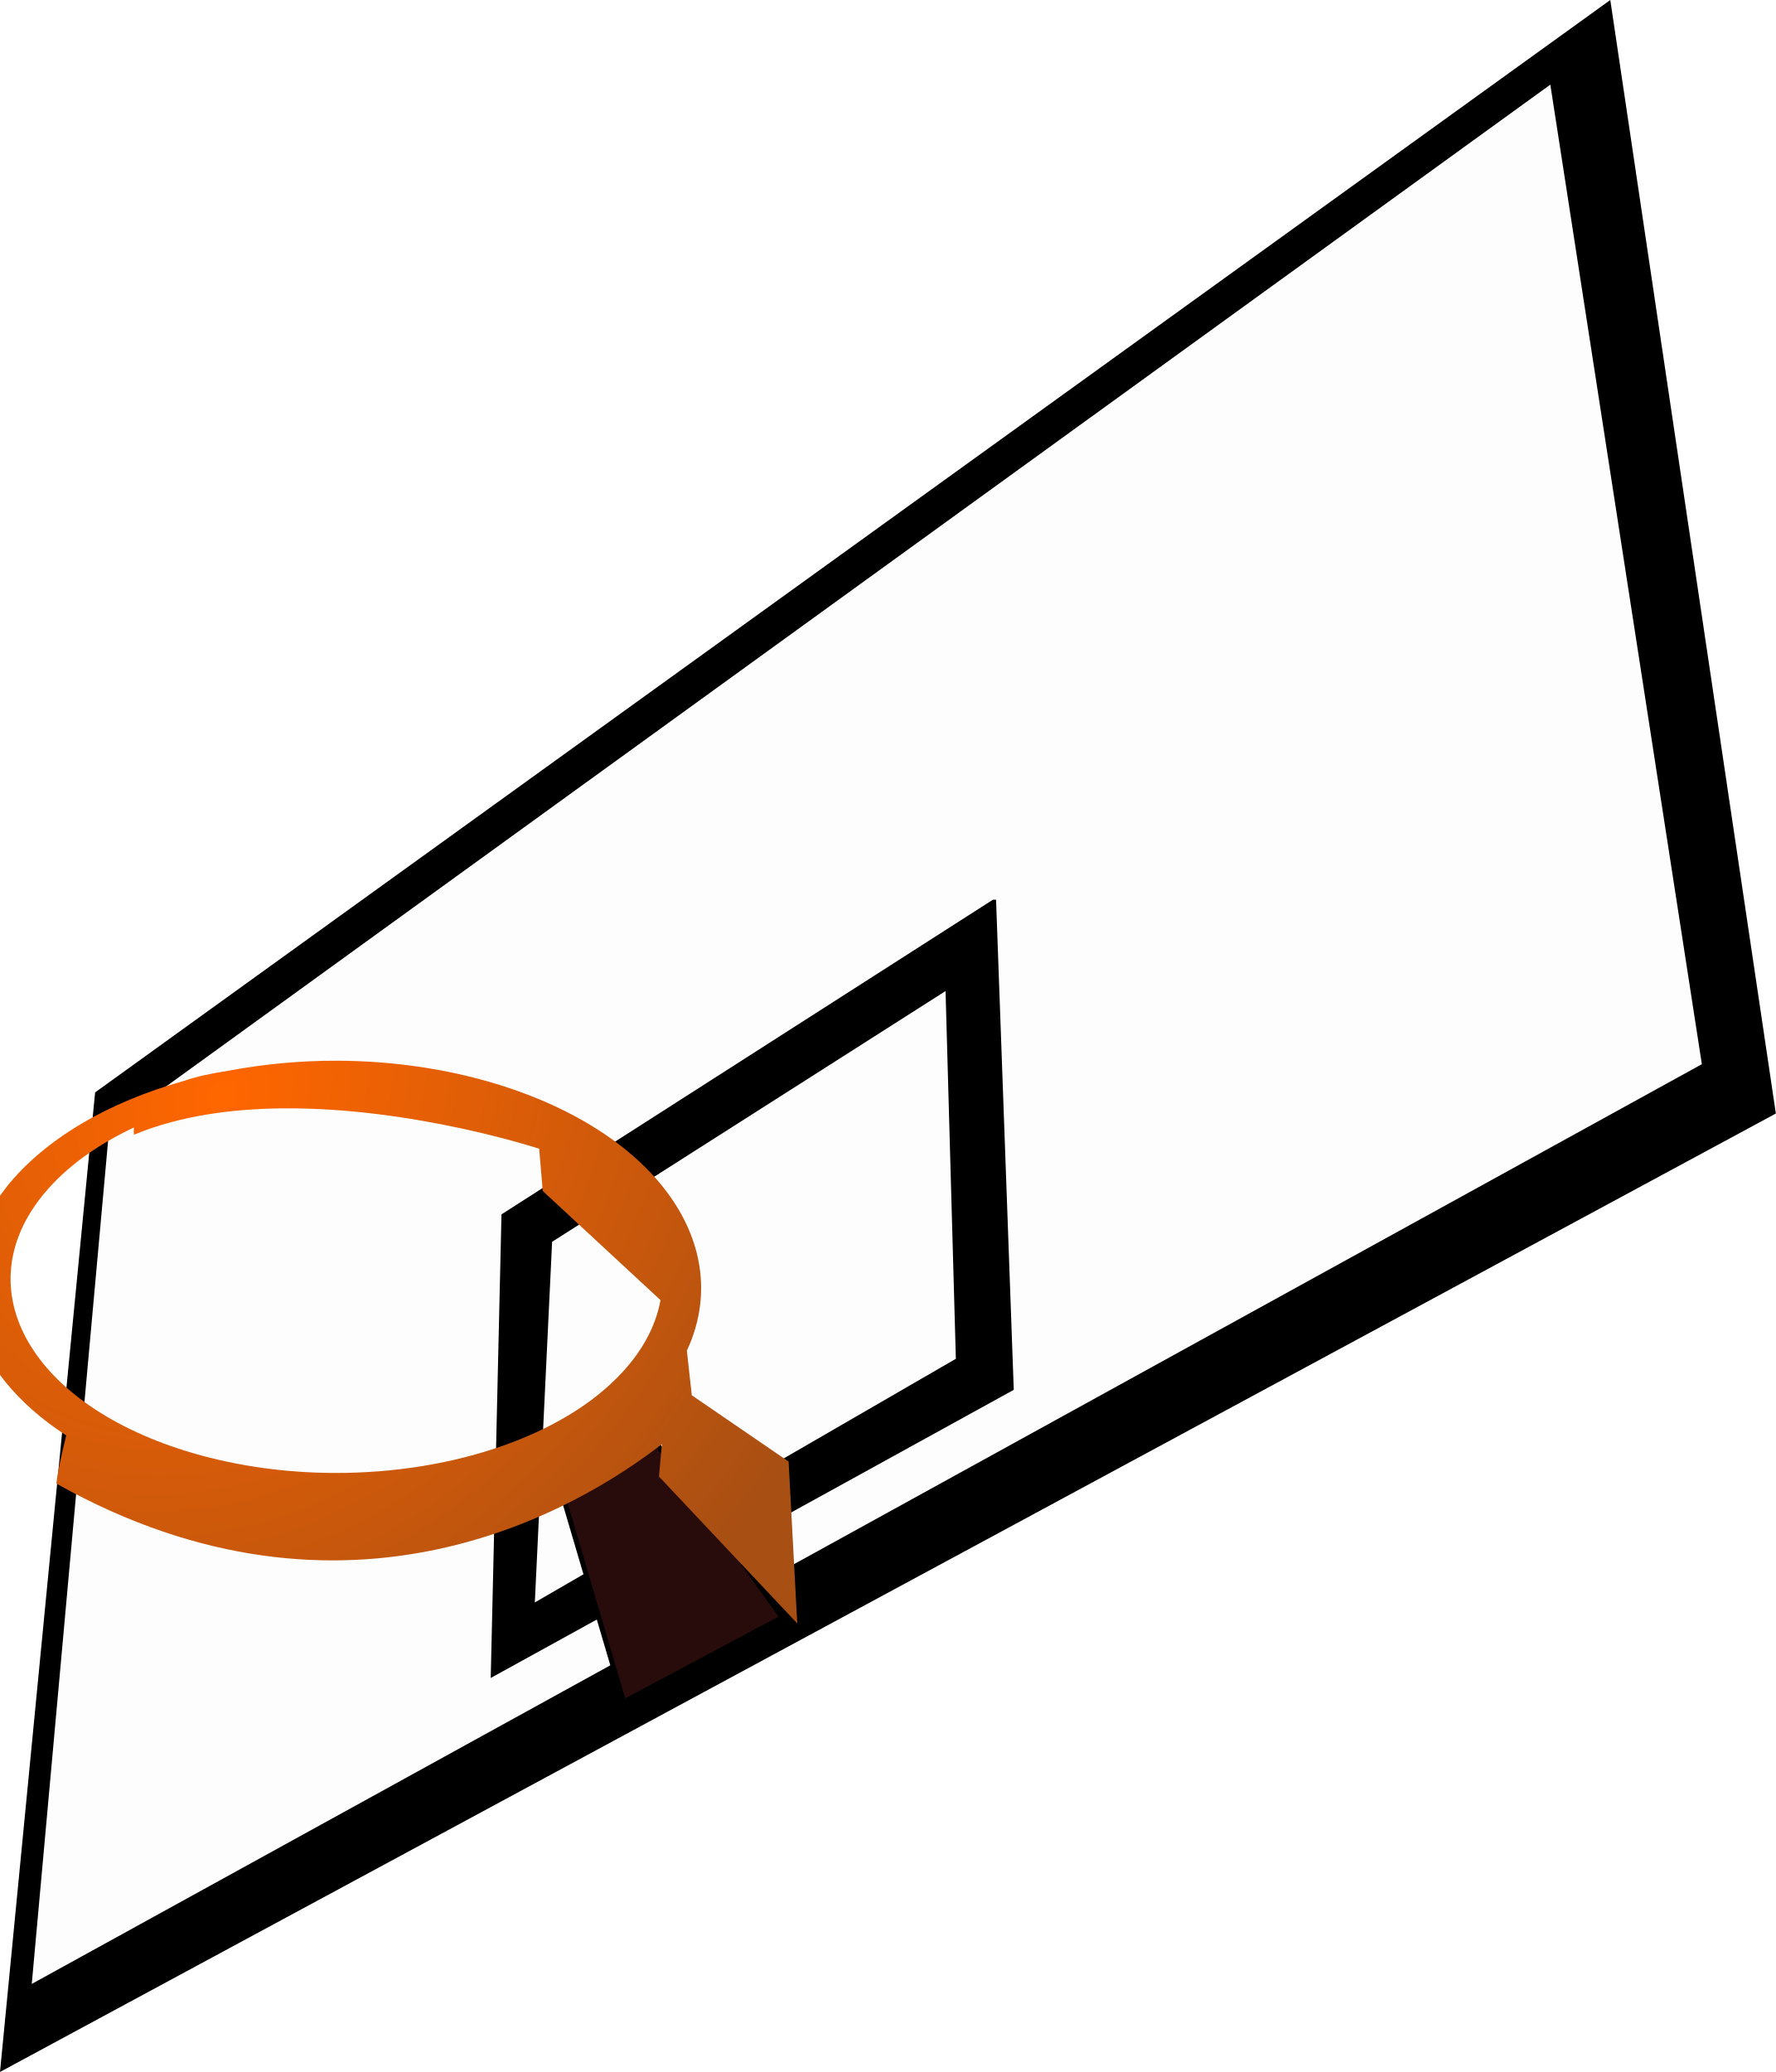
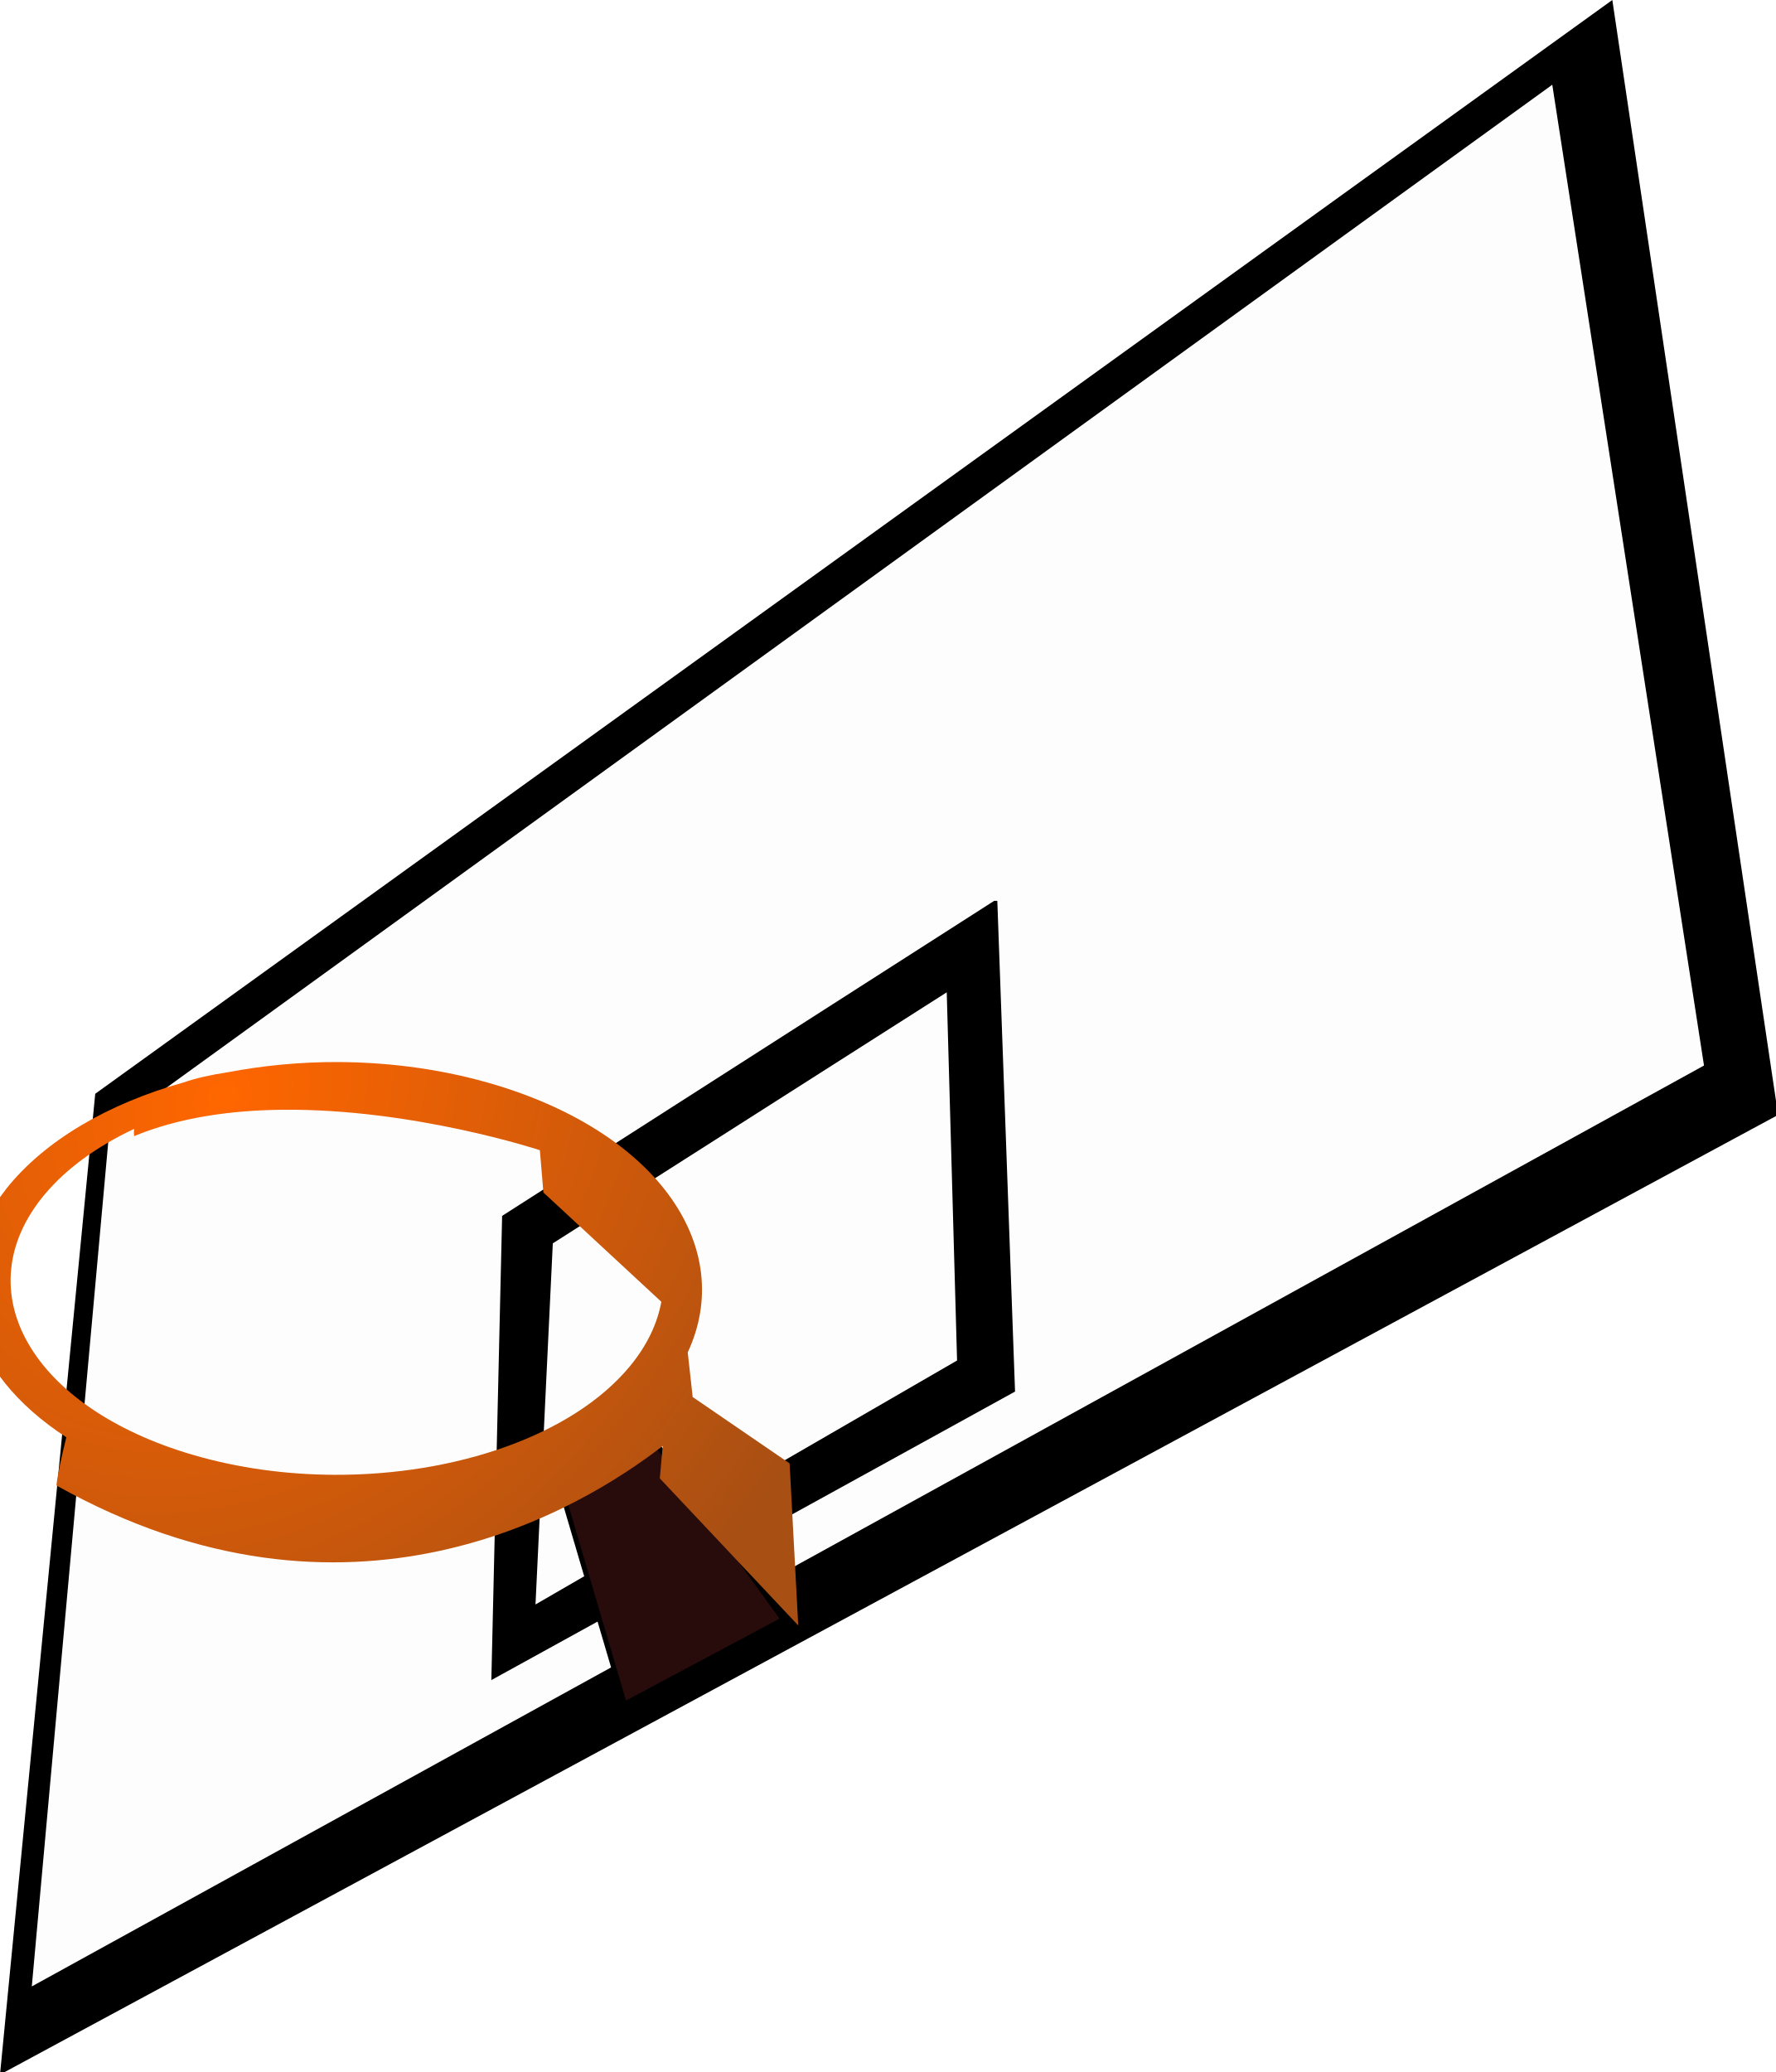
- <svg xmlns="http://www.w3.org/2000/svg" viewBox="0 0 635.95 741.933">
+ <svg xmlns="http://www.w3.org/2000/svg" viewBox="0 0 635 741" width="635px" height="741px">
  <defs>
    <radialGradient cx="292.368" cy="594.05" gradientTransform="matrix(2.30221,1.71237,-2.051,2.75747,697.8771,-1724.573)" gradientUnits="userSpaceOnUse" id="radialGradient14075" r="83.992">
      <stop offset="0" stop-color="#f60" />
      <stop offset="1" stop-color="#a84f13" />
    </radialGradient>
  </defs>
  <g transform="matrix(1.76648,0,0,1.76648,-456.7468,-732.208)">
    <path d="m277.857,635.934 307.143-221.429 33.571,225.714-360,194.286 19.286-198.571z" fill="#fdfdfd" fill-rule="evenodd" />
    <path d="m585,414.5-307.156,221.438-19.281,198.562 360-194.281-33.562-225.719zm-12.156,17.156 30.719,198.562-338.562,186.438 15.719-173.594 292.125-211.406z" fill-rule="evenodd" />
    <path d="m460,597.375-99.281,63.562-2.156,92.844 105-57.844-3.562-98.562zm-9.281,17.125 2.125,75.719-86.406,50 3.562-74.281 80.719-51.438z" fill-rule="evenodd" stroke="#000" />
  </g>
  <g transform="translate(-73.06564,-21.72397)">
    <path d="m273.704,554.202 30.283-21.45 49.209,68.136-56.78,30.283-22.712-76.968z" fill="#280b0b" stroke="#000" stroke-linejoin="round" stroke-width="1.766" />
    <path d="m194.164,401.542c-13.603-.068-27.056,1.233-39.912,3.699-5.756.87-11.012,2.027-15.512,3.588-26.686,7.499-49.521,20.539-63.483,38.09l-.055.11c-24.577,31.006-14.114,65.448 21.584,88.711-1.524,6.171-3.164,13.385-3.533,17.223 104.654,58.687 187.472,8.64 216.836-14.132l-1.049,11.593 49.517,52.608-3.091-57.963-34.667-23.737-1.766-15.954c17.289-37.172-10.25-77.84-68.175-95.501-18.266-5.569-37.603-8.241-56.693-8.336zm-20.039,17.058c46.815-.464 92.023,14.463 92.023,14.463l1.27,15.126 42.175,39.083c-1.427,7.818-5.089,15.609-11.261,23.075-20.429,24.709-62.345,39.006-105.768,38.807-16.992-.078-34.194-2.368-50.455-7.121-57.818-16.9-81.694-58.528-53.271-92.906l.055-.055c7.897-9.517 19.001-17.445 32.128-23.627-.074.837-.08,1.709 0,2.595 16.202-6.726 34.786-9.258 53.105-9.44z" fill="url(#radialGradient14075)" />
  </g>
</svg>
